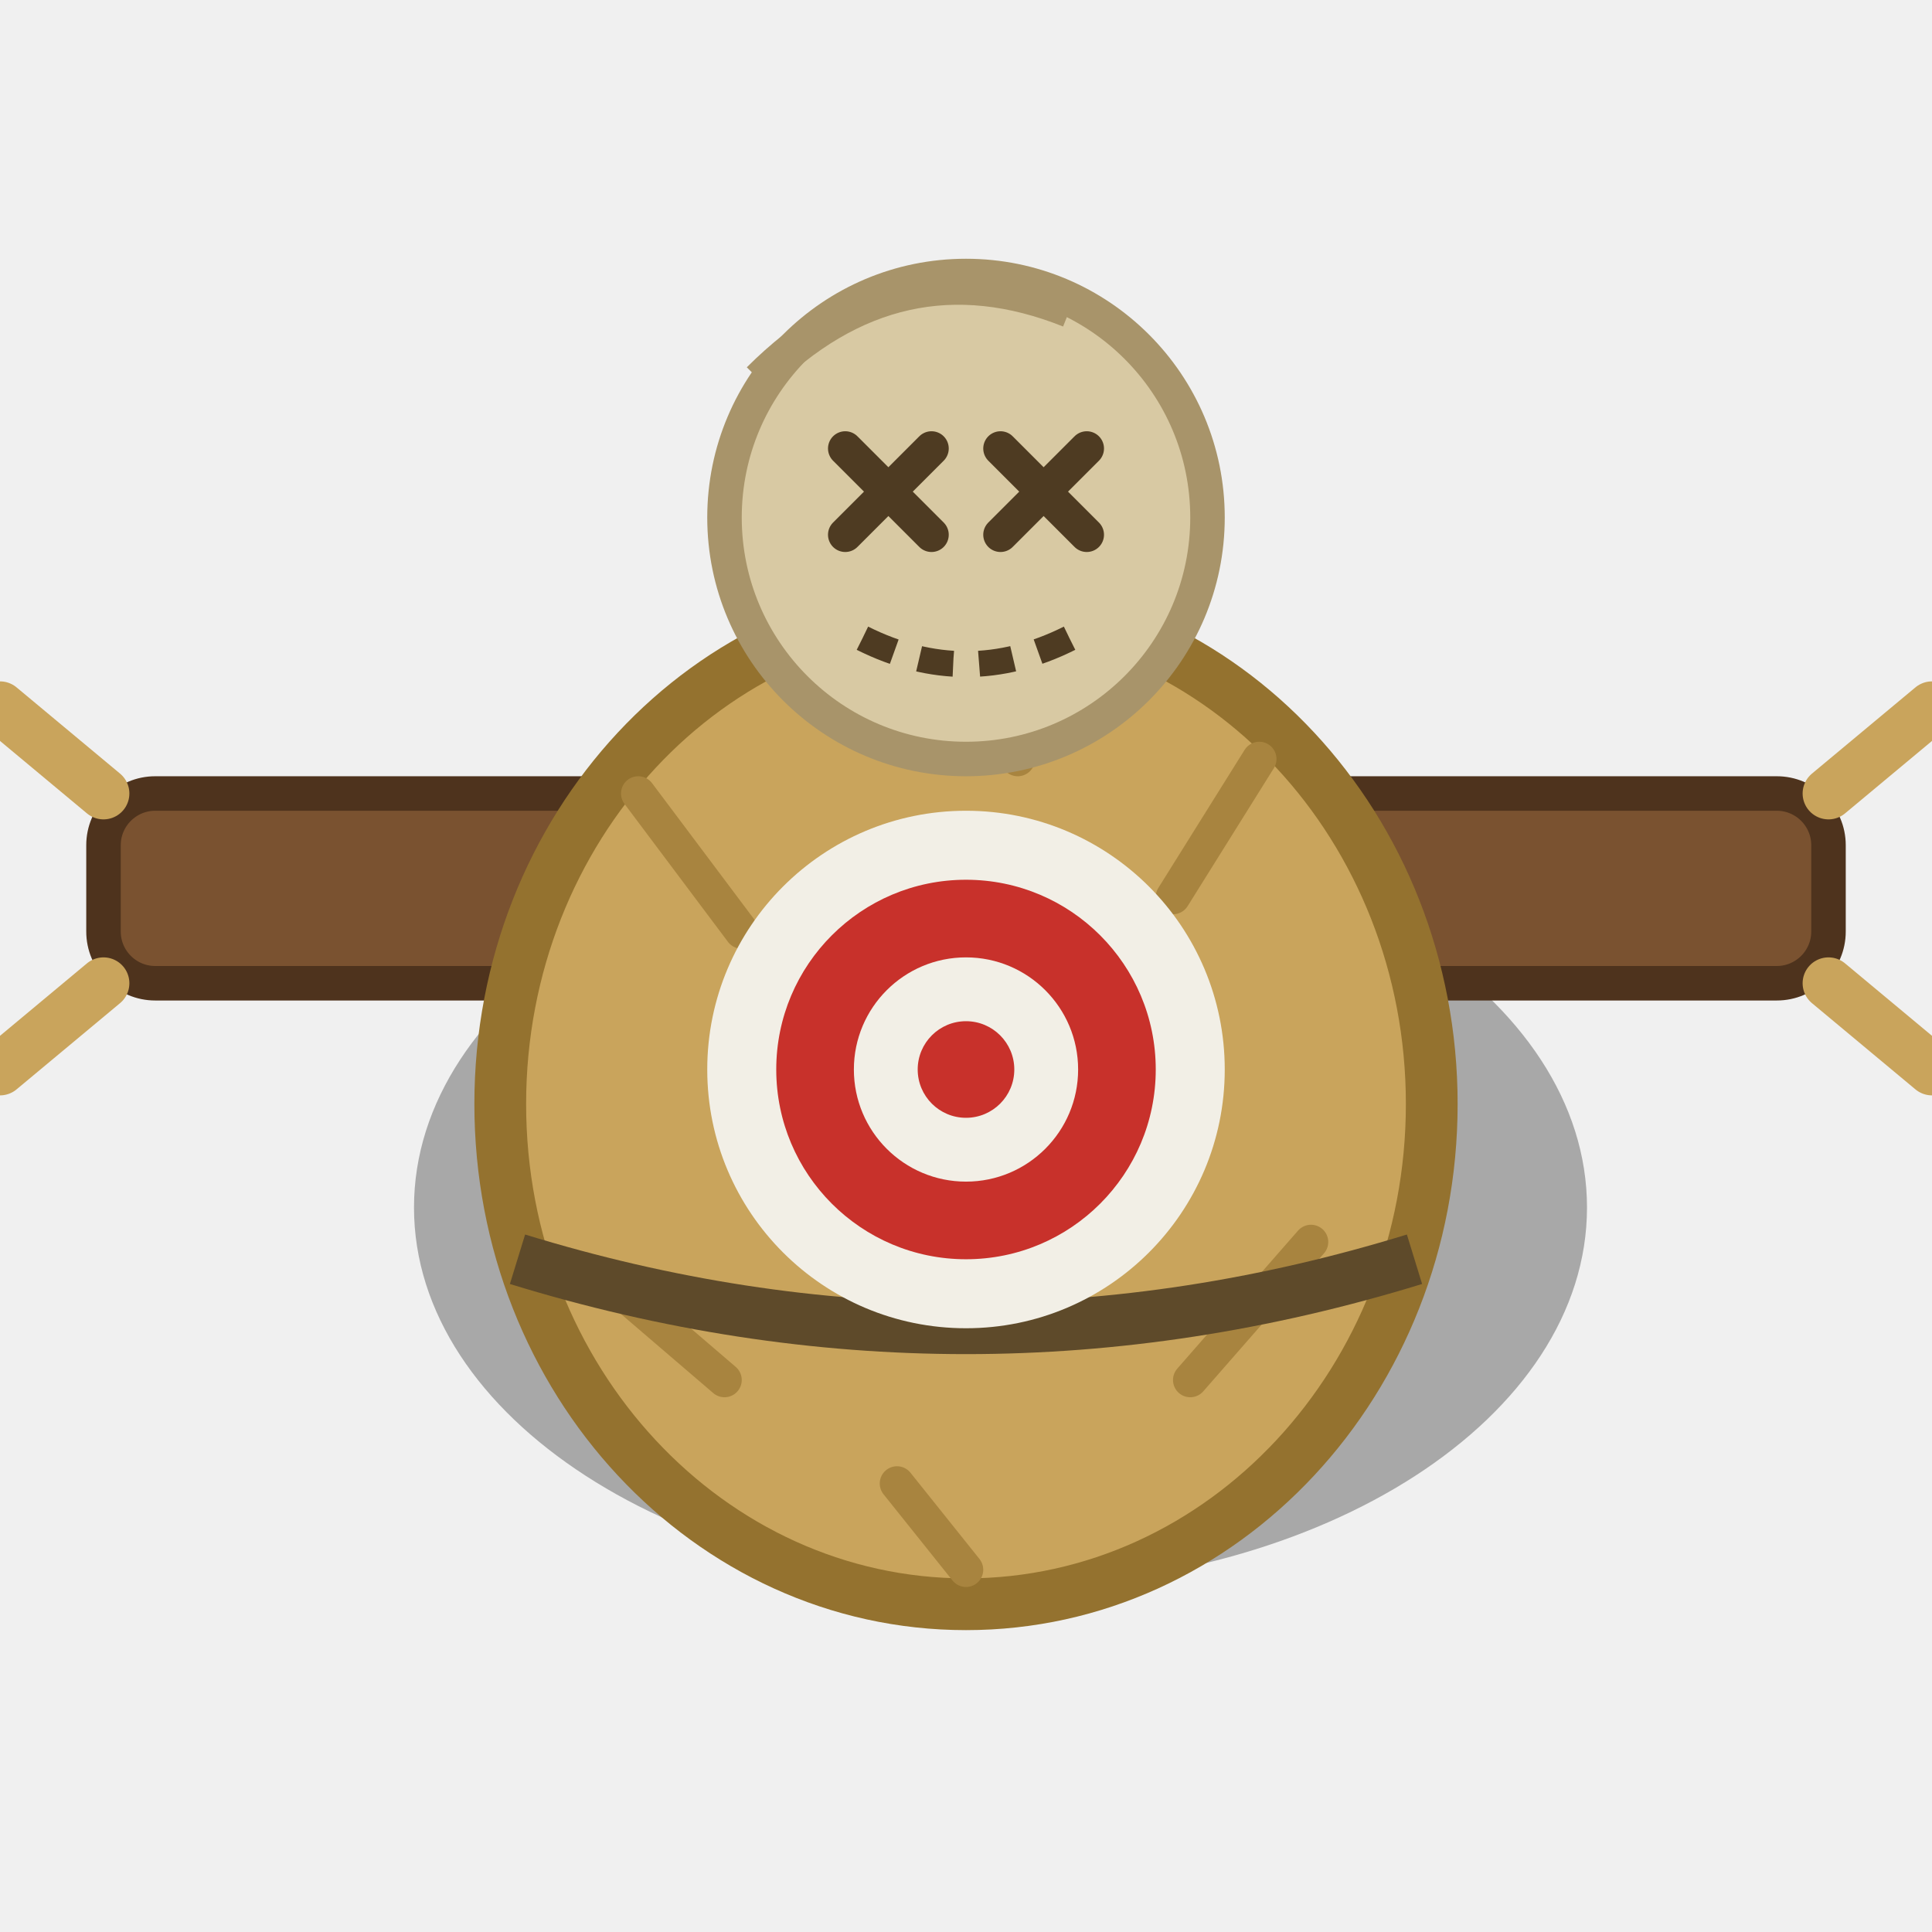
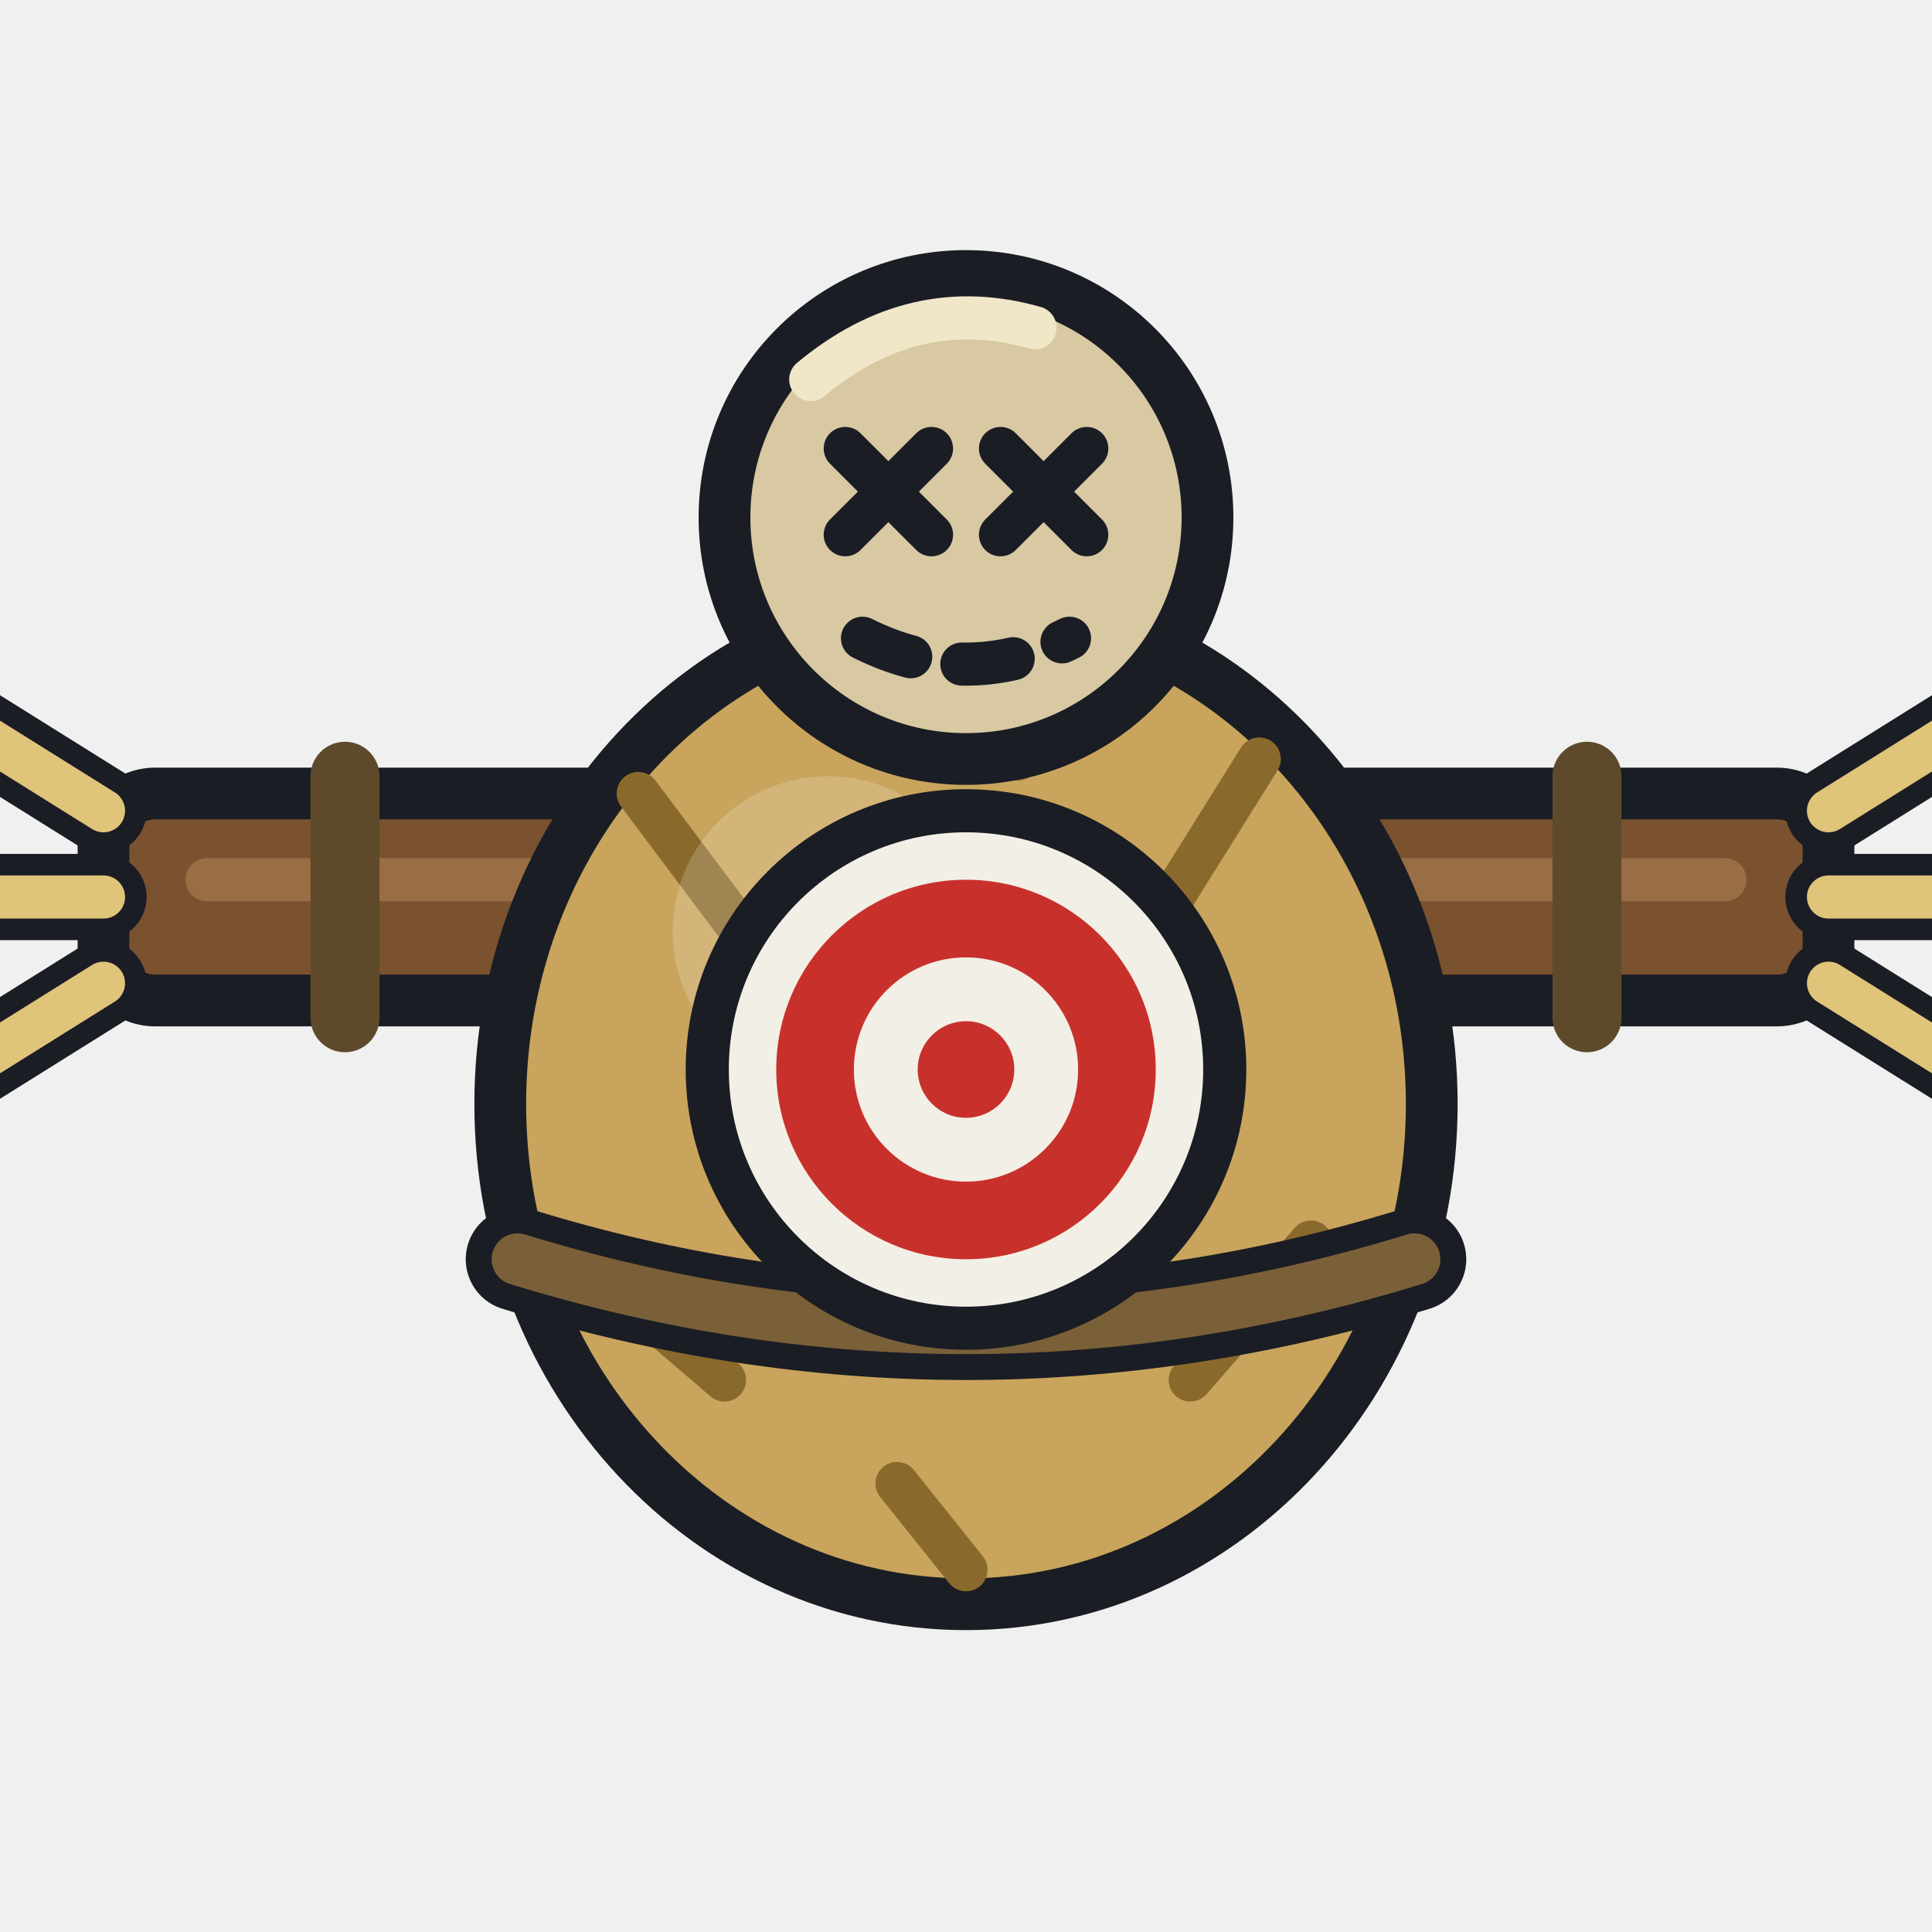
<svg xmlns="http://www.w3.org/2000/svg" width="112" height="112" viewBox="0 0 112 112">
  <g transform="translate(56 60)">
-     <ellipse cx="2" cy="10" rx="34" ry="22" fill="#000000" opacity="0.3" />
-     <rect x="-50" y="-14" width="100" height="11" rx="3" fill="#7a5230" stroke="#4e331d" stroke-width="2" />
-     <path d="M -50 -14 l -6 -5 M -50 -3 l -6 5 M 50 -14 l 6 -5 M 50 -3 l 6 5" stroke="#c9a45c" stroke-width="3" stroke-linecap="round" />
-     <ellipse cx="0" cy="4" rx="27" ry="29" fill="#c9a45c" stroke="#94722f" stroke-width="3" />
-     <path d="M -19 -14 L -13 -6 M 17 -16 L 12 -8 M -21 14 L -14 20 M 20 12 L 13 20 M -4 26 L 0 31 M 6 -22 L 3 -16" stroke="#a8843f" stroke-width="2" stroke-linecap="round" />
-     <path d="M -26 13 Q 0 21 26 13" fill="none" stroke="#5e4a2a" stroke-width="3" />
-     <circle cx="0" cy="2" r="15" fill="#f2efe6" />
+     <rect x="-50" y="-14" width="100" height="12" rx="3" fill="#7a5230" stroke="#1a1d24" stroke-width="3" stroke-linejoin="round" stroke-linecap="round" />
+     <path d="M -44 -9 L 44 -9" stroke="#9a6e44" stroke-width="2.5" stroke-linecap="round" />
+     <path d="M -50 -13 L -58 -18 M -50 -8 L -59 -8 M -50 -3 L -58 2 M 50 -13 L 58 -18 M 50 -8 L 59 -8 M 50 -3 L 58 2" stroke="#1a1d24" stroke-width="5" stroke-linecap="round" />
+     <path d="M -50 -13 L -58 -18 M -50 -8 L -59 -8 M -50 -3 L -58 2 M 50 -13 L 58 -18 M 50 -8 L 59 -8 M 50 -3 L 58 2" stroke="#e0c47a" stroke-width="2.5" stroke-linecap="round" />
+     <path d="M -36 -15 L -36 -1 M 36 -15 L 36 -1" stroke="#5e4a2a" stroke-width="4" stroke-linecap="round" />
+     <ellipse cx="0" cy="4" rx="27" ry="29" fill="#c9a45c" stroke="#1a1d24" stroke-width="3" stroke-linejoin="round" stroke-linecap="round" />
+     <path d="M -19 -14 L -13 -6 M 17 -16 L 12 -8 M -21 14 L -14 20 M 20 12 L 13 20 M -4 26 L 0 31 M 6 -22 L 3 -16" stroke="#8a6a2c" stroke-width="2.5" stroke-linecap="round" />
+     <circle cx="-8" cy="-6" r="9" fill="#ffffff" opacity="0.18" />
+     <path d="M -26 13 Q 0 21 26 13" fill="none" stroke="#1a1d24" stroke-width="6" stroke-linecap="round" />
+     <path d="M -26 13 Q 0 21 26 13" fill="none" stroke="#7a6038" stroke-width="3" stroke-linecap="round" />
+     <circle cx="0" cy="2" r="15" fill="#f2efe6" stroke="#1a1d24" stroke-width="2.5" stroke-linejoin="round" stroke-linecap="round" />
    <circle cx="0" cy="2" r="11" fill="#c8312b" />
    <circle cx="0" cy="2" r="6.5" fill="#f2efe6" />
    <circle cx="0" cy="2" r="2.8" fill="#c8312b" />
-     <circle cx="0" cy="-30" r="14" fill="#d8c9a3" stroke="#a8946a" stroke-width="2" />
-     <path d="M -7 -34 l 5 5 M -2 -34 l -5 5 M 2 -34 l 5 5 M 7 -34 l -5 5" stroke="#4e3b22" stroke-width="2" stroke-linecap="round" />
-     <path d="M -6 -23 Q 0 -20 6 -23" fill="none" stroke="#4e3b22" stroke-width="1.5" stroke-dasharray="2 1.5" />
-     <path d="M -12 -38 Q -4 -46 6 -42" fill="none" stroke="#a8946a" stroke-width="2" />
+     <circle cx="0" cy="-30" r="14" fill="#d8c9a3" stroke="#1a1d24" stroke-width="3" stroke-linejoin="round" stroke-linecap="round" />
+     <path d="M -7 -34 l 5 5 M -2 -34 l -5 5 M 2 -34 l 5 5 M 7 -34 l -5 5" stroke="#1a1d24" stroke-width="2.5" stroke-linecap="round" />
+     <path d="M -6 -23 Q 0 -20 6 -23" fill="none" stroke="#1a1d24" stroke-width="2.5" stroke-linecap="round" stroke-dasharray="3 3" />
+     <path d="M -9 -38 Q -3 -43 4 -41" fill="none" stroke="#f0e6c8" stroke-width="2.5" stroke-linecap="round" />
  </g>
</svg>
